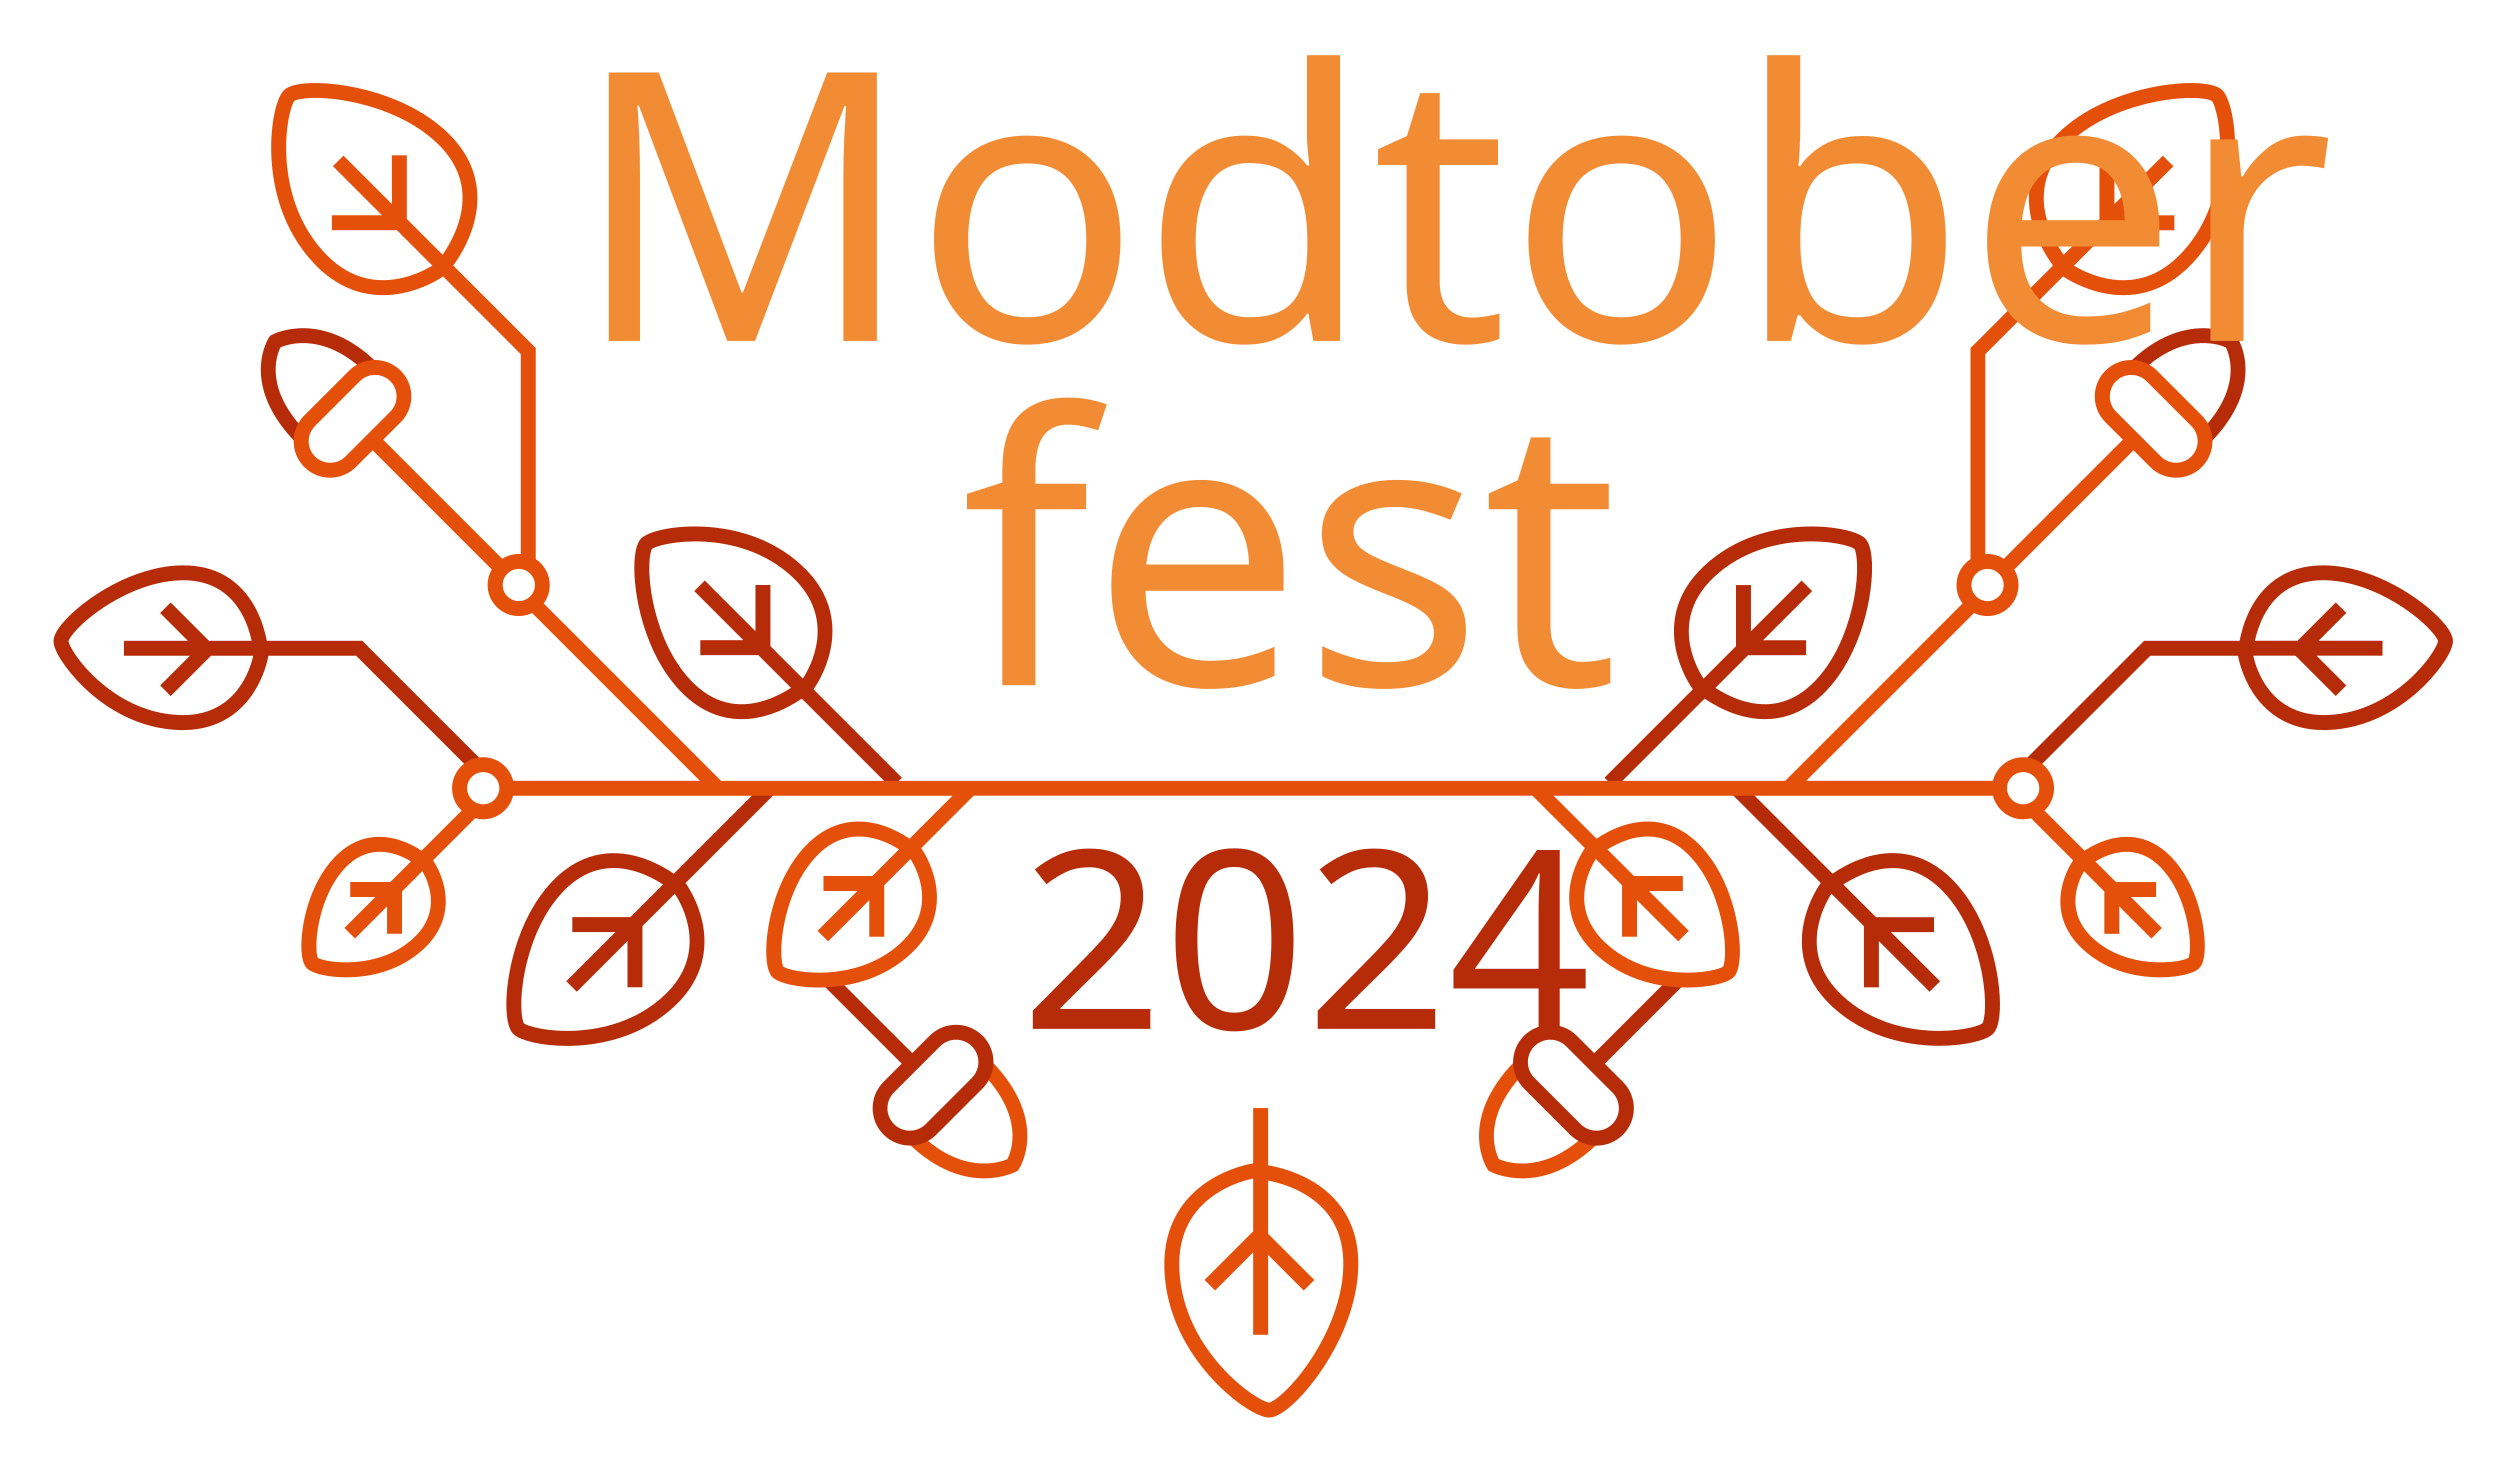
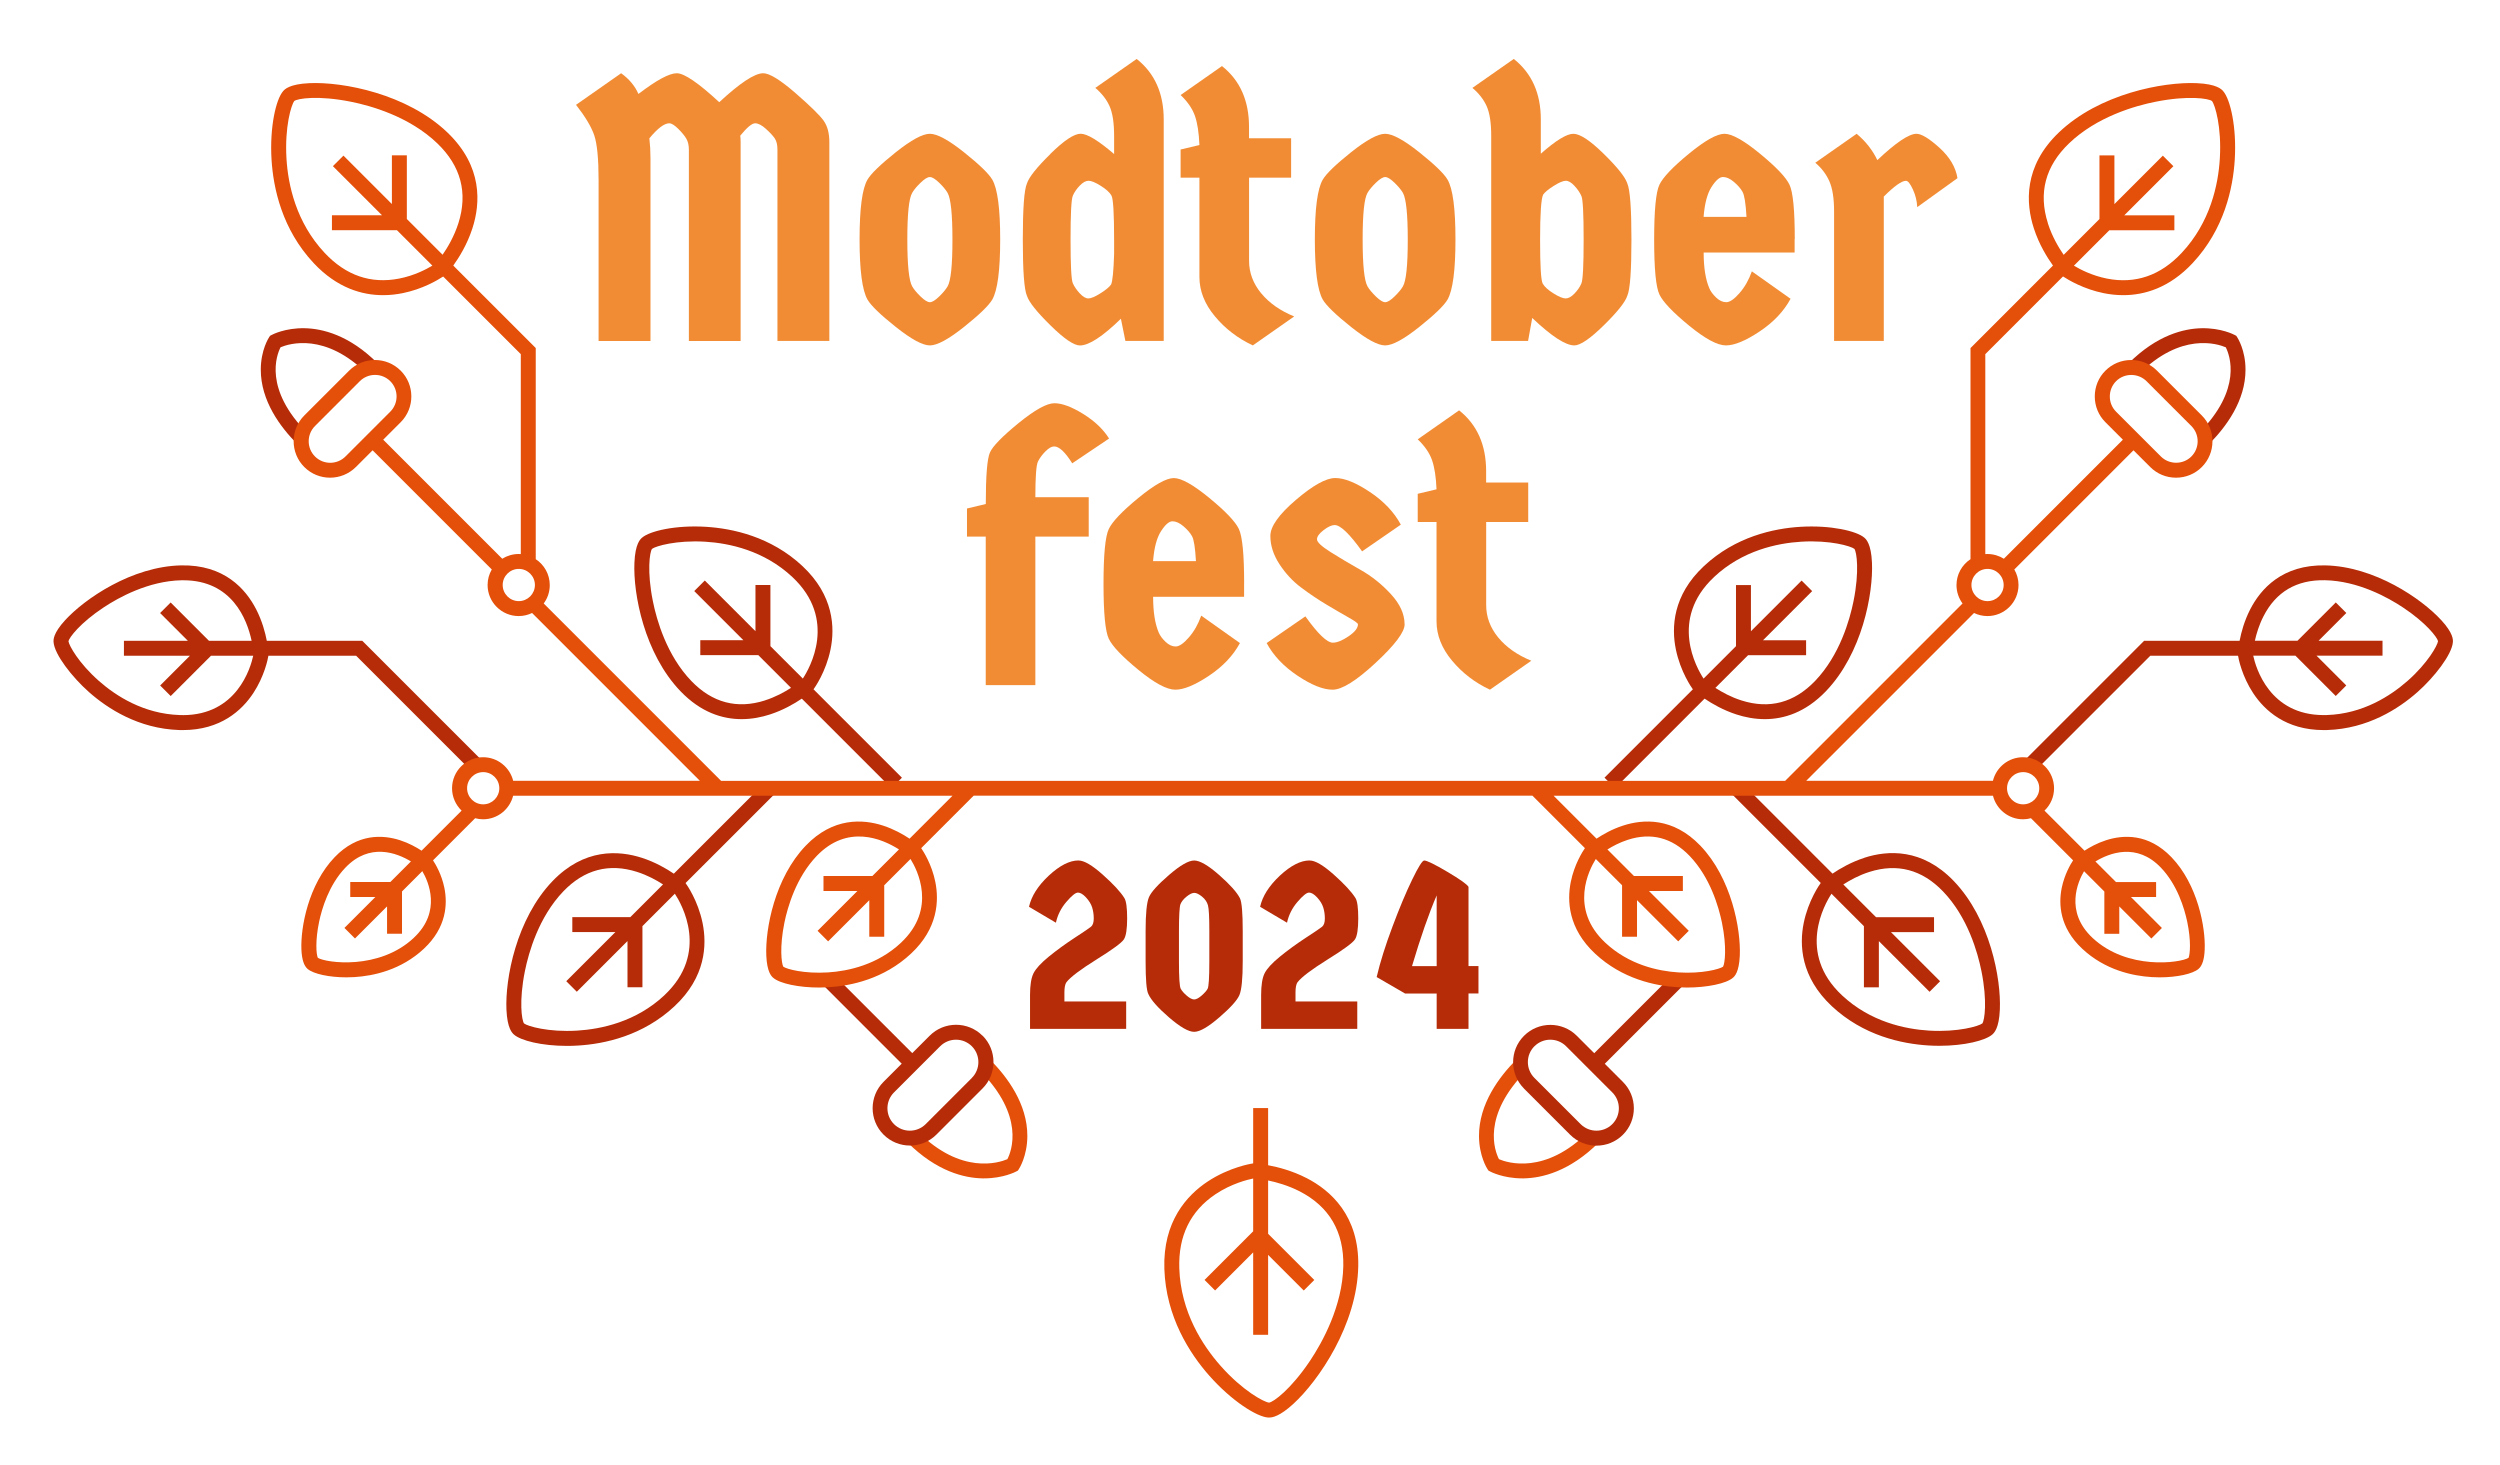
<svg xmlns="http://www.w3.org/2000/svg" version="1.1" viewBox="0 0 512 300">
  <defs>
    <style>
      .cls-1 {
        fill: #b62c08;
      }

      .cls-2 {
        fill: #e44f09;
      }

      .cls-3 {
        fill: #f28c34;
-         font-size: 77px;
-       }
- 
-       .cls-3, .cls-4 {
-         font-family: GermaniaOne-Regular, 'Germania One';
      }

      .cls-4 {
        fill: #b62c08;
-         font-size: 51px;
      }
    </style>
  </defs>
  <g>
    <g id="Logo">
      <g>
        <path class="cls-2" d="M311.77,241.33c.11,0,.21,0,.32,0,3.72-.07,9.4-1.41,15.41-7.42l-2.16-2.16c-8.89,8.89-16.59,6.4-18.35,5.65-.84-1.63-3.67-8.85,5.74-18.26l-2.16-2.16c-3.51,3.51-7.7,9.09-7.67,15.7.02,4.09,1.66,6.64,1.73,6.74l.21.32.34.18c.11.06,2.66,1.41,6.59,1.41Z" />
        <path class="cls-1" d="M312.1,222.93l9.46,9.46c1.49,1.49,3.45,2.24,5.41,2.24s3.92-.75,5.41-2.24c2.98-2.98,2.98-7.83,0-10.81l-3.72-3.72,16.09-16.09-2.16-2.16-16.09,16.09-3.57-3.57c-2.98-2.98-7.83-2.98-10.81,0-2.98,2.98-2.98,7.83,0,10.81ZM314.26,214.27c.89-.89,2.07-1.34,3.24-1.34s2.35.45,3.24,1.34l9.46,9.46c1.79,1.79,1.79,4.7,0,6.49-1.79,1.79-4.7,1.79-6.49,0l-9.46-9.46c-1.79-1.79-1.79-4.7,0-6.49Z" />
        <path class="cls-1" d="M499.96,127c-4.03-4.4-13.68-11.01-23.76-11.21-8.8-.17-13.21,4.81-15.37,9.03-1.2,2.35-1.83,4.69-2.16,6.41h-19.55l-24.3,24.3,2.16,2.16,23.41-23.4h17.96c.11.66.8,4.19,3.12,7.7,2.3,3.47,6.65,7.53,14.41,7.53.25,0,.5,0,.76-.01,8.32-.28,14.64-4.39,18.48-7.79,3.42-3.03,7.06-7.68,7.23-10.23.03-.44.12-1.76-2.38-4.49ZM493.06,139.45c-3.46,3.05-9.13,6.75-16.52,6.99-.22,0-.44.01-.65.01-11.07,0-13.89-9.67-14.43-12.17h8.64l8.26,8.26,2.16-2.16-6.1-6.1h13.52v-3.06h-13.09l5.68-5.68-2.16-2.16-7.84,7.84h-8.73c.31-1.42.85-3.23,1.77-5.02,2.56-5.01,6.8-7.49,12.59-7.37,6.77.14,12.88,3.53,15.93,5.55,4.83,3.2,7.06,6.17,7.22,6.93-.13.89-2.08,4.46-6.23,8.13Z" />
        <path class="cls-1" d="M381.82,175.68c-2.71.88-4.98,2.19-6.52,3.24l-18.35-18.35-2.16,2.16,18.1,18.1c-.22.3-2.55,3.57-3.49,8.2-.91,4.47-.64,11.05,5.75,17.03,6.47,6.05,14.32,7.71,19.77,8.05.77.05,1.53.07,2.26.07,5.18,0,9.44-1.09,10.84-2.31.34-.3,1.39-1.21,1.55-5.11.28-6.34-2.01-18.59-9.44-26.33-6.47-6.74-13.53-6.31-18.32-4.76ZM405.98,209.6c-.71.56-4.99,1.82-10.88,1.47-4.95-.3-12.06-1.8-17.86-7.23-9.27-8.68-3.56-18.66-2.15-20.8l6.64,6.64v12.52h3.06v-9.46l10.38,10.38,2.16-2.16-10.06-10.06h8.82v-3.06h-11.88l-6.7-6.7c1.35-.87,3.19-1.89,5.34-2.57,5.72-1.82,10.79-.47,15.08,3.99,5.05,5.25,7.1,12.48,7.87,16.33,1.24,6.14.65,10.06.18,10.72Z" />
        <path class="cls-1" d="M330.75,161.43l18.35-18.35c1.54,1.05,3.81,2.36,6.52,3.24,1.69.55,3.67.96,5.81.96,3.9,0,8.33-1.36,12.51-5.71,7.43-7.74,9.72-19.99,9.44-26.33-.17-3.9-1.21-4.81-1.55-5.11-1.59-1.39-6.93-2.61-13.1-2.24-5.45.33-13.3,2-19.77,8.05-6.4,5.98-6.66,12.56-5.75,17.03.94,4.63,3.27,7.91,3.49,8.2l-18.1,18.1,2.16,2.16ZM351.04,118.17c5.8-5.43,12.92-6.93,17.86-7.23,5.89-.36,10.16.9,10.88,1.47.47.65,1.06,4.57-.18,10.72-.78,3.84-2.83,11.07-7.87,16.33-4.29,4.47-9.37,5.81-15.08,3.99-2.15-.68-3.99-1.7-5.34-2.57l6.7-6.7h11.88v-3.06h-8.82l10.06-10.06-2.16-2.16-10.38,10.38v-9.46h-3.06v12.52l-6.64,6.64c-1.4-2.14-7.12-12.12,2.15-20.8Z" />
        <path class="cls-1" d="M455.83,71.11c.82,1.62,3.5,8.59-5.57,17.66l2.16,2.16c3.42-3.42,7.49-8.84,7.46-15.27-.01-3.98-1.62-6.46-1.69-6.57l-.21-.32-.34-.18c-.11-.06-2.72-1.44-6.74-1.37-3.61.07-9.15,1.37-14.99,7.22l2.16,2.16c8.59-8.59,16.03-6.21,17.75-5.48Z" />
        <path class="cls-1" d="M74.19,131.23h-19.55c-.33-1.72-.96-4.06-2.16-6.41-2.16-4.22-6.57-9.2-15.37-9.03-10.08.2-19.73,6.82-23.76,11.21-2.5,2.73-2.41,4.05-2.38,4.49.17,2.54,3.81,7.2,7.23,10.23,3.84,3.4,10.16,7.51,18.48,7.79.26,0,.51.01.76.01,7.76,0,12.11-4.06,14.41-7.53,2.32-3.51,3.01-7.04,3.12-7.7h17.96l23.4,23.4,2.16-2.16-24.3-24.3ZM37.42,146.45c-.21,0-.43,0-.65-.01-7.39-.25-13.07-3.94-16.52-6.99-4.15-3.66-6.11-7.24-6.23-8.13.16-.76,2.39-3.74,7.22-6.93,3.04-2.01,9.16-5.41,15.93-5.55.13,0,.26,0,.38,0,9.96,0,13.04,7.99,13.98,12.39h-8.74l-7.84-7.84-2.16,2.16,5.68,5.68h-13.09v3.06h13.52l-6.1,6.1,2.16,2.16,8.26-8.26h8.64c-.54,2.49-3.35,12.17-14.43,12.17Z" />
        <path class="cls-2" d="M201.53,241.33c-.11,0-.21,0-.32,0-3.72-.07-9.4-1.41-15.41-7.42l2.16-2.16c8.89,8.89,16.59,6.4,18.35,5.65.84-1.63,3.67-8.85-5.74-18.26l2.16-2.16c3.51,3.51,7.7,9.09,7.67,15.7-.02,4.09-1.66,6.64-1.73,6.74l-.21.32-.34.18c-.11.06-2.66,1.41-6.59,1.41Z" />
        <path class="cls-1" d="M201.21,212.11c-2.98-2.98-7.83-2.98-10.81,0l-3.57,3.57-16.09-16.09-2.16,2.16,16.09,16.09-3.72,3.72c-2.98,2.98-2.98,7.83,0,10.81,1.49,1.49,3.45,2.24,5.41,2.24s3.92-.75,5.41-2.24l9.46-9.46c2.98-2.98,2.98-7.83,0-10.81ZM199.04,220.76l-9.46,9.46c-1.79,1.79-4.7,1.79-6.49,0-1.79-1.79-1.79-4.7,0-6.49l9.46-9.46c.89-.89,2.07-1.34,3.24-1.34s2.35.45,3.24,1.34c1.79,1.79,1.79,4.7,0,6.49Z" />
        <path class="cls-1" d="M140.41,180.84l18.1-18.1-2.16-2.16-18.35,18.35c-1.54-1.05-3.81-2.36-6.52-3.24-4.79-1.55-11.85-1.98-18.32,4.76-7.43,7.74-9.72,19.99-9.44,26.33.17,3.9,1.21,4.81,1.55,5.11,1.39,1.22,5.66,2.31,10.84,2.31.74,0,1.5-.02,2.26-.07,5.45-.33,13.3-2,19.77-8.05,6.4-5.98,6.66-12.56,5.75-17.03-.94-4.63-3.27-7.91-3.49-8.2ZM136.06,203.84c-5.8,5.43-12.92,6.93-17.86,7.23-5.89.36-10.16-.9-10.88-1.47-.47-.65-1.06-4.57.18-10.72.78-3.84,2.83-11.07,7.87-16.33,4.29-4.47,9.37-5.81,15.08-3.99,2.15.68,3.99,1.7,5.34,2.57l-6.7,6.7h-11.88v3.06h8.82l-10.06,10.06,2.16,2.16,10.38-10.38v9.46h3.06v-12.52l6.64-6.64c1.4,2.14,7.12,12.12-2.15,20.8Z" />
        <path class="cls-1" d="M184.71,159.27l-18.1-18.1c.22-.3,2.55-3.57,3.49-8.2.91-4.47.64-11.05-5.75-17.03-6.47-6.05-14.32-7.71-19.77-8.05-6.17-.38-11.51.84-13.1,2.24-.34.3-1.39,1.21-1.55,5.11-.28,6.34,2.01,18.59,9.44,26.33,4.18,4.35,8.61,5.71,12.51,5.71,2.14,0,4.11-.41,5.81-.96,2.71-.88,4.98-2.19,6.52-3.24l18.35,18.35,2.16-2.16ZM156.66,143.45c-5.72,1.82-10.79.47-15.08-3.99-5.04-5.25-7.1-12.48-7.87-16.33-1.24-6.14-.65-10.06-.18-10.72.72-.56,4.99-1.82,10.88-1.47,4.95.3,12.06,1.8,17.86,7.23,9.27,8.68,3.56,18.66,2.15,20.8l-6.64-6.64v-12.52h-3.06v9.46l-10.38-10.38-2.16,2.16,10.06,10.06h-8.82v3.06h11.88l6.7,6.7c-1.35.87-3.19,1.89-5.34,2.57Z" />
        <path class="cls-1" d="M60.87,90.93c-3.42-3.42-7.49-8.84-7.46-15.27.01-3.98,1.62-6.46,1.69-6.57l.21-.32.34-.18c.11-.06,2.73-1.45,6.73-1.37,3.61.07,9.15,1.37,14.99,7.22l-2.16,2.16c-8.59-8.59-16.02-6.21-17.75-5.48-.82,1.6-3.51,8.57,5.57,17.66l-2.16,2.16Z" />
        <path class="cls-2" d="M422.53,56.63c1.17.77,4.25,2.58,8.3,3.41,1.21.24,2.56.41,4,.41,4.29,0,9.43-1.45,14.22-6.57,6.49-6.94,8.27-15.36,8.63-21.2.4-6.61-.89-12.32-2.38-14.02-.31-.36-1.27-1.45-5.42-1.63-6.82-.3-19.95,2.16-28.26,10.13-7.21,6.92-6.75,14.48-5.09,19.6,1.07,3.31,2.75,6,3.92,7.63l-16.89,16.89v43.24c-1.73,1.14-2.87,3.09-2.87,5.31,0,1.41.47,2.71,1.24,3.76l-36.33,36.33h-217.92l-36.33-36.33c.78-1.05,1.24-2.35,1.24-3.76,0-2.22-1.14-4.17-2.87-5.31v-43.24l-16.89-16.89c1.17-1.63,2.85-4.32,3.92-7.63,1.66-5.12,2.12-12.68-5.09-19.6-8.3-7.97-21.45-10.43-28.25-10.13-4.15.18-5.11,1.27-5.42,1.63-1.49,1.7-2.78,7.41-2.38,14.02.36,5.85,2.14,14.27,8.63,21.2,4.79,5.12,9.93,6.57,14.22,6.57,1.45,0,2.8-.17,4-.41,4.05-.82,7.13-2.64,8.3-3.41l15.9,15.9v40.95c-.14,0-.28-.02-.43-.02-1.24,0-2.39.36-3.37.97l-24.38-24.38,3.58-3.58c2.91-2.91,2.91-7.65,0-10.56-2.91-2.91-7.65-2.91-10.56,0l-9.18,9.18c-2.91,2.91-2.91,7.65,0,10.56,1.46,1.46,3.37,2.18,5.28,2.18s3.82-.73,5.28-2.18l3.43-3.43,24.41,24.41c-.55.94-.86,2.02-.86,3.18,0,3.5,2.85,6.36,6.36,6.36.99,0,1.92-.23,2.75-.63l34.37,34.37h-38.24c-.69-2.77-3.19-4.83-6.16-4.83-3.5,0-6.36,2.85-6.36,6.36,0,1.8.76,3.42,1.96,4.58l-8.2,8.2c-1.1-.72-2.62-1.56-4.41-2.14-3.5-1.13-8.67-1.45-13.4,3.48-5.35,5.57-7,14.37-6.8,18.93.09,1.98.5,3.27,1.25,3.93,1.2,1.05,4.47,1.74,7.98,1.74.53,0,1.07-.02,1.6-.05,3.92-.24,9.58-1.44,14.25-5.81,4.67-4.37,4.86-9.18,4.2-12.45-.56-2.78-1.82-4.88-2.33-5.65l8.63-8.63c.52.14,1.06.22,1.62.22,2.98,0,5.47-2.06,6.16-4.83h89.99l-8.8,8.8c-1.32-.88-3.2-1.95-5.44-2.68-4.13-1.34-10.23-1.71-15.81,4.1-6.37,6.63-8.33,17.12-8.09,22.55.15,3.41,1.09,4.24,1.4,4.51,1.38,1.21,5.31,2.01,9.44,2.01.62,0,1.24-.02,1.86-.06,4.67-.28,11.4-1.71,16.95-6.9,5.52-5.16,5.74-10.84,4.96-14.69-.72-3.56-2.41-6.2-2.89-6.9l10.75-10.75h114.43l10.75,10.75c-.48.7-2.17,3.34-2.89,6.9-.78,3.85-.56,9.53,4.96,14.69,5.55,5.19,12.28,6.62,16.95,6.9.62.04,1.24.06,1.86.06,4.13,0,8.07-.81,9.44-2.01.31-.27,1.25-1.1,1.4-4.51.24-5.43-1.72-15.92-8.09-22.55-5.58-5.81-11.68-5.44-15.81-4.1-2.24.72-4.12,1.8-5.44,2.68l-8.8-8.8h89.99c.69,2.77,3.19,4.83,6.16,4.83.56,0,1.1-.08,1.62-.22l8.63,8.63c-.51.77-1.76,2.87-2.33,5.65-.66,3.27-.47,8.08,4.2,12.45,4.67,4.37,10.32,5.57,14.25,5.81.54.03,1.07.05,1.6.05,3.51,0,6.77-.69,7.98-1.74.76-.66,1.17-1.95,1.25-3.93.2-4.56-1.45-13.36-6.8-18.93-4.73-4.93-9.9-4.61-13.4-3.48-1.79.58-3.31,1.42-4.41,2.14l-8.2-8.2c1.21-1.16,1.96-2.78,1.96-4.58,0-3.5-2.85-6.36-6.36-6.36-2.98,0-5.47,2.06-6.16,4.83h-38.24l34.37-34.37c.83.4,1.76.63,2.75.63,3.5,0,6.36-2.85,6.36-6.36,0-1.16-.32-2.25-.86-3.18l24.41-24.41,3.43,3.43c1.41,1.41,3.28,2.18,5.28,2.18s3.87-.77,5.28-2.18c2.91-2.91,2.91-7.65,0-10.56l-9.18-9.18c-1.41-1.41-3.28-2.18-5.28-2.18s-3.87.77-5.28,2.18c-1.41,1.41-2.18,3.28-2.18,5.28s.77,3.87,2.18,5.28l3.58,3.58-24.38,24.38c-.98-.61-2.13-.97-3.37-.97-.14,0-.29.01-.43.02v-40.95s15.9-15.9,15.9-15.9ZM419.41,45.72c-1.98-6.2-.52-11.71,4.33-16.36,5.7-5.47,13.54-7.69,17.71-8.52,6.7-1.34,10.9-.67,11.56-.15.63.77,2.01,5.31,1.61,11.8-.32,5.34-1.94,13.03-7.81,19.3-4.34,4.64-9.48,6.41-15.28,5.27-3.07-.6-5.53-1.89-6.79-2.65l7.25-7.25h13.32v-3.06h-10.26l10.06-10.06-2.16-2.16-9.92,9.92v-9.98s-3.06,0-3.06,0v13.04s-7.33,7.33-7.33,7.33c-1.02-1.48-2.38-3.76-3.24-6.46ZM90.65,52.18l-7.33-7.33v-13.04h-3.06v9.98l-9.92-9.92-2.16,2.16,10.06,10.06h-10.26v3.06h13.32l7.25,7.25c-1.26.76-3.72,2.05-6.79,2.65-5.8,1.14-10.94-.63-15.28-5.27-5.87-6.27-7.49-13.96-7.81-19.3-.39-6.49.98-11.03,1.61-11.8.66-.51,4.86-1.19,11.56.15,4.17.83,12.01,3.05,17.71,8.52,4.85,4.65,6.3,10.16,4.33,16.36-.86,2.7-2.21,4.98-3.24,6.46ZM70.75,93.49c-1.72,1.72-4.52,1.72-6.24,0-1.72-1.72-1.72-4.52,0-6.24l9.18-9.18c.86-.86,1.99-1.29,3.12-1.29s2.26.43,3.12,1.29c1.72,1.72,1.72,4.52,0,6.24l-9.18,9.18ZM106.25,123.11c-1.82,0-3.3-1.48-3.3-3.3s1.48-3.3,3.3-3.3,3.3,1.48,3.3,3.3-1.48,3.3-3.3,3.3ZM84.75,192.07c-7.15,6.69-18.01,5.12-19.66,4.09-.32-.69-.56-3.48.27-7.41.55-2.61,1.98-7.52,5.4-11.08,4.93-5.14,10.48-3.02,13.4-1.25l-4.22,4.22h-8.21v3.06h5.15l-6.34,6.34,2.16,2.16,6.57-6.57v5.6h3.06v-8.66l4.16-4.16c1.23,2.1,4.02,8.26-1.74,13.65ZM98.96,164.73c-1.82,0-3.3-1.48-3.3-3.3s1.48-3.3,3.3-3.3,3.3,1.48,3.3,3.3-1.48,3.3-3.3,3.3ZM184.53,193.07c-4.85,4.54-10.81,5.81-14.95,6.08-4.91.31-8.47-.68-9.16-1.17-.37-.65-.8-4,.23-9.04.66-3.21,2.4-9.25,6.61-13.64,6.29-6.55,13.36-3.56,16.85-1.34l-5.45,5.45h-10.01v3.06h6.95l-8.16,8.16,2.16,2.16,8.43-8.43v7.49h3.06v-10.55l5.38-5.38c1.37,2.19,5.5,10.18-1.95,17.15ZM332.2,181.29v10.55h3.06v-7.49l8.44,8.44,2.16-2.16-8.16-8.16h6.95v-3.06h-10.01l-5.44-5.44c1.09-.68,2.52-1.44,4.18-1.98,4.8-1.55,9.06-.44,12.66,3.31,4.21,4.39,5.95,10.43,6.61,13.64,1.04,5.04.61,8.39.23,9.04-.71.49-4.26,1.48-9.16,1.17-4.14-.27-10.09-1.54-14.95-6.08-7.45-6.97-3.32-14.96-1.95-17.15l5.38,5.38ZM426.81,178.42l4.16,4.16v8.66h3.06v-5.6l6.57,6.57,2.16-2.16-6.34-6.34h5.15v-3.06h-8.21l-4.22-4.22c2.93-1.77,8.47-3.89,13.4,1.25,3.42,3.56,4.85,8.47,5.4,11.08.83,3.92.59,6.71.27,7.41-1.7,1.04-12.53,2.58-19.66-4.09-5.76-5.39-2.98-11.55-1.74-13.65ZM414.34,158.13c1.82,0,3.3,1.48,3.3,3.3s-1.48,3.3-3.3,3.3-3.3-1.48-3.3-3.3,1.48-3.3,3.3-3.3ZM433.37,84.31c-.83-.83-1.28-1.94-1.28-3.12s.46-2.29,1.28-3.12c.83-.83,1.94-1.28,3.12-1.28s2.29.46,3.12,1.28l9.18,9.18c1.72,1.72,1.72,4.52,0,6.24-.83.83-1.94,1.28-3.12,1.28s-2.29-.46-3.12-1.28l-9.18-9.18ZM407.05,116.51c1.82,0,3.3,1.48,3.3,3.3s-1.48,3.3-3.3,3.3-3.3-1.48-3.3-3.3,1.48-3.3,3.3-3.3Z" />
        <path class="cls-2" d="M267.54,241.25c-2.89-1.48-5.78-2.23-7.83-2.61v-11.71h-3.06v11.33l-.12.02c-.19.03-4.72.73-9.22,3.71-4.21,2.79-9.17,8.16-8.85,17.88.33,9.85,5.2,17.35,9.23,21.9,4.56,5.15,9.69,8.39,12.02,8.54.06,0,.14,0,.24,0,.66,0,2.14-.25,4.91-2.78,5.22-4.78,13.07-16.24,13.31-28.19.21-10.36-5.67-15.56-10.64-18.1ZM259.91,287.26c-1.03-.09-5.41-2.43-9.92-7.52-3.7-4.18-8.17-11.03-8.47-19.98-.22-6.63,2.27-11.73,7.39-15.17,3.28-2.2,6.68-3.02,7.74-3.23v10.81l-9.96,9.96,2.16,2.16,7.8-7.8v16.88h3.06v-16.37l7.3,7.3,2.16-2.16-9.46-9.46v-10.92c1.77.37,4.11,1.03,6.43,2.21,6.09,3.12,9.11,8.27,8.97,15.32-.17,8.25-4.33,15.67-6.79,19.36-3.98,5.95-7.57,8.52-8.42,8.61Z" />
      </g>
-       <text id="Year_Text" class="cls-4" transform="translate(209.07 210.71)">
-         <tspan x="0" y="0">2024</tspan>
-       </text>
-       <text class="cls-3" transform="translate(117.21 69.82)">
-         <tspan x="0" y="0">Modtober</tspan>
-       </text>
-       <text class="cls-3" transform="translate(196.88 140.33)">
-         <tspan x="0" y="0">fest</tspan>
-       </text>
+       <g>
+         <path class="cls-4" d="M220.9,176.23c1.12,0,2.76.96,4.92,2.88,2.16,1.92,3.65,3.53,4.46,4.82.37.61.56,2,.56,4.16s-.22,3.59-.66,4.28c-.44.7-2.31,2.08-5.61,4.13-3.3,2.06-5.35,3.61-6.17,4.67-.27.38-.41,1.07-.41,2.09v1.84h12.65v5.61h-19.69v-6.94c0-2.01.24-3.49.71-4.44.48-.95,1.51-2.08,3.11-3.39,1.6-1.31,3.35-2.58,5.25-3.83,1.9-1.24,3.04-2.01,3.42-2.32.37-.31.56-.87.56-1.68s-.11-1.57-.33-2.27c-.22-.7-.64-1.38-1.25-2.04-.61-.66-1.17-1-1.66-1s-1.28.64-2.37,1.91c-1.09,1.27-1.8,2.7-2.14,4.26l-5.51-3.26c.48-2.17,1.83-4.3,4.05-6.38,2.23-2.07,4.26-3.11,6.09-3.11Z" />
+         <path class="cls-4" d="M249.71,208.36c-2.28,1.97-4,2.96-5.15,2.96s-2.87-.99-5.15-2.96c-2.28-1.97-3.69-3.57-4.23-4.79-.38-.71-.56-2.94-.56-6.68v-6.22c0-3.57.23-5.88.69-6.94s1.83-2.57,4.11-4.54c2.28-1.97,4-2.96,5.15-2.96s2.86.99,5.1,2.96c2.24,1.97,3.67,3.57,4.28,4.79.37.78.56,3.01.56,6.68v6.22c0,3.57-.23,5.88-.69,6.94s-1.83,2.57-4.11,4.54ZM243.06,203.92c.59.51,1.1.77,1.5.77s.91-.26,1.5-.77c.59-.51,1.01-.98,1.25-1.4.24-.42.36-2.3.36-5.64v-6.22c0-2.82-.09-4.57-.28-5.25-.19-.68-.59-1.28-1.22-1.79-.63-.51-1.16-.76-1.58-.76s-.95.25-1.58.76c-.63.51-1.04,1.03-1.25,1.56-.2.53-.31,2.35-.31,5.48v6.22c0,3.3.12,5.17.36,5.61.24.44.65.92,1.25,1.43Z" />
+         <path class="cls-4" d="M268.23,176.23c1.12,0,2.76.96,4.92,2.88,2.16,1.92,3.65,3.53,4.46,4.82.37.61.56,2,.56,4.16s-.22,3.59-.66,4.28c-.44.7-2.31,2.08-5.61,4.13-3.3,2.06-5.35,3.61-6.17,4.67-.27.38-.41,1.07-.41,2.09v1.84h12.65v5.61h-19.69v-6.94c0-2.01.24-3.49.71-4.44.48-.95,1.51-2.08,3.11-3.39,1.6-1.31,3.35-2.58,5.25-3.83,1.9-1.24,3.04-2.01,3.42-2.32.37-.31.56-.87.56-1.68s-.11-1.57-.33-2.27c-.22-.7-.64-1.38-1.25-2.04-.61-.66-1.17-1-1.66-1s-1.28.64-2.37,1.91c-1.09,1.27-1.8,2.7-2.14,4.26l-5.51-3.26c.48-2.17,1.83-4.3,4.05-6.38,2.23-2.07,4.26-3.11,6.09-3.11Z" />
+         <path class="cls-4" d="M300.76,210.71h-6.53v-7.24h-6.48l-5.81-3.37c.71-3.03,1.79-6.47,3.24-10.33,1.44-3.86,2.8-7.08,4.05-9.66s2.07-3.88,2.45-3.88c.54,0,2.12.77,4.74,2.32,2.62,1.55,4.06,2.58,4.33,3.08v16.22h2.04v5.61h-2.04v7.24ZM294.23,197.86v-14.48c-1.6,3.71-3.28,8.53-5.05,14.48h5.05Z" />
+       </g>
+       <g>
+         <path class="cls-3" d="M141.08,69.82V30.63c0-.87-.17-1.6-.5-2.19-.33-.59-.89-1.27-1.66-2.04s-1.39-1.15-1.85-1.15c-1.03,0-2.39,1.03-4.08,3.08.15,1.28.23,2.64.23,4.08v37.42h-10.63v-32.96c0-4.36-.3-7.42-.89-9.16-.59-1.74-1.84-3.82-3.73-6.24l9.24-6.47c1.64,1.18,2.82,2.59,3.54,4.24,3.7-2.82,6.31-4.24,7.85-4.24s4.44,1.98,8.7,5.93c4.26-3.95,7.26-5.93,9.01-5.93,1.28,0,3.48,1.35,6.58,4.04,3.1,2.7,5.04,4.6,5.81,5.7.77,1.1,1.15,2.55,1.15,4.35v40.73h-10.63V30.63c0-.97-.18-1.73-.54-2.27-.36-.54-.96-1.19-1.81-1.96-.85-.77-1.59-1.15-2.23-1.15s-1.66.85-3.04,2.54c.05.26.08.69.08,1.31v40.73h-10.63Z" />
+         <path class="cls-3" d="M197.41,66.97c-3.16,2.52-5.48,3.77-6.97,3.77s-3.81-1.26-6.97-3.77c-3.16-2.51-5.1-4.39-5.81-5.62-1.08-1.9-1.62-6.01-1.62-12.32s.54-10.4,1.62-12.24c.72-1.23,2.66-3.1,5.81-5.62,3.16-2.51,5.48-3.77,6.97-3.77s3.81,1.26,6.97,3.77c3.16,2.52,5.09,4.39,5.81,5.62,1.08,1.85,1.62,5.93,1.62,12.24s-.54,10.42-1.62,12.32c-.72,1.23-2.66,3.11-5.81,5.62ZM188.55,60.74c.8.77,1.42,1.15,1.89,1.15s1.09-.38,1.89-1.15c.79-.77,1.37-1.46,1.73-2.08.67-1.13,1-4.31,1-9.55s-.33-8.44-1-9.62c-.36-.62-.94-1.31-1.73-2.08-.8-.77-1.42-1.15-1.89-1.15s-1.09.38-1.89,1.15c-.8.77-1.37,1.46-1.73,2.08-.67,1.13-1,4.31-1,9.55s.33,8.44,1,9.62c.36.62.94,1.31,1.73,2.08Z" />
+         <path class="cls-3" d="M215.12,31.51c2.8-2.75,4.86-4.12,6.2-4.12s3.62,1.39,6.85,4.16v-3.77c0-2.62-.31-4.62-.92-6.01-.62-1.39-1.59-2.64-2.93-3.77l8.47-5.93c3.7,2.93,5.54,7.06,5.54,12.4v45.35h-7.85l-.92-4.54c-3.75,3.65-6.55,5.47-8.39,5.47-1.23,0-3.25-1.37-6.04-4.12-2.8-2.75-4.4-4.76-4.81-6.04-.57-1.28-.85-5.12-.85-11.51s.28-10.23.85-11.51c.41-1.28,2.01-3.3,4.81-6.04ZM227.63,40.06c-.36-.64-1.09-1.31-2.19-2-1.1-.69-1.94-1.04-2.5-1.04s-1.17.33-1.81,1c-.64.67-1.12,1.36-1.42,2.08-.31.72-.46,3.71-.46,8.97s.15,8.24.46,8.93c.31.69.78,1.39,1.42,2.08.64.69,1.23,1.04,1.77,1.04s1.36-.35,2.46-1.04c1.1-.69,1.83-1.3,2.19-1.81.31-.72.51-2.8.62-6.24v-2.85c0-5.44-.18-8.48-.54-9.12Z" />
+         <path class="cls-3" d="M255.81,36.4v17.02c0,2.41.82,4.62,2.46,6.62s3.9,3.59,6.78,4.77l-8.47,5.93c-3.08-1.44-5.67-3.43-7.78-5.97-2.11-2.54-3.16-5.22-3.16-8.05v-20.33h-3.85v-5.77l3.85-.92c-.1-2.51-.41-4.5-.92-5.97-.51-1.46-1.49-2.89-2.93-4.27l8.47-5.93c3.7,2.93,5.54,7.08,5.54,12.47v2.31h8.62v8.08h-8.62Z" />
+         <path class="cls-3" d="M290.65,66.97c-3.16,2.52-5.48,3.77-6.97,3.77s-3.81-1.26-6.97-3.77c-3.16-2.51-5.09-4.39-5.81-5.62-1.08-1.9-1.62-6.01-1.62-12.32s.54-10.4,1.62-12.24c.72-1.23,2.66-3.1,5.81-5.62,3.16-2.51,5.48-3.77,6.97-3.77s3.81,1.26,6.97,3.77c3.16,2.52,5.09,4.39,5.81,5.62,1.08,1.85,1.62,5.93,1.62,12.24s-.54,10.42-1.62,12.32c-.72,1.23-2.66,3.11-5.81,5.62ZM281.8,60.74c.8.77,1.42,1.15,1.89,1.15s1.09-.38,1.89-1.15c.79-.77,1.37-1.46,1.73-2.08.67-1.13,1-4.31,1-9.55s-.33-8.44-1-9.62c-.36-.62-.94-1.31-1.73-2.08-.8-.77-1.42-1.15-1.89-1.15s-1.09.38-1.89,1.15-1.37,1.46-1.73,2.08c-.67,1.13-1,4.31-1,9.55s.33,8.44,1,9.62c.36.62.94,1.31,1.73,2.08Z" />
+         <path class="cls-3" d="M305.4,69.82V27.78c0-2.62-.31-4.62-.92-6.01-.62-1.39-1.59-2.64-2.93-3.77l8.47-5.93c3.7,2.93,5.54,7.06,5.54,12.4v7.01c3.08-2.72,5.3-4.08,6.66-4.08s3.44,1.37,6.24,4.12c2.8,2.75,4.4,4.76,4.81,6.04.56,1.28.85,5.12.85,11.51s-.28,10.23-.85,11.51c-.41,1.28-2.02,3.3-4.81,6.04-2.8,2.75-4.81,4.12-6.04,4.12-1.8,0-4.67-1.87-8.62-5.62l-.85,4.7h-7.55ZM315.95,58.08c.36.64,1.09,1.31,2.19,2,1.1.69,1.94,1.04,2.5,1.04s1.17-.33,1.81-1c.64-.67,1.12-1.36,1.42-2.08.31-.72.46-3.71.46-8.97s-.15-8.24-.46-8.93c-.31-.69-.78-1.39-1.42-2.08-.64-.69-1.23-1.04-1.77-1.04s-1.36.35-2.46,1.04c-1.1.69-1.84,1.3-2.19,1.81-.41.87-.62,3.97-.62,9.28s.18,8.29.54,8.93Z" />
+         <path class="cls-3" d="M367.54,48.95v2.77h-18.63c0,3.08.39,5.52,1.16,7.32.26.62.72,1.25,1.39,1.89.67.64,1.36.96,2.08.96s1.62-.62,2.7-1.85c1.08-1.23,1.92-2.72,2.54-4.47l7.93,5.62c-1.39,2.57-3.5,4.8-6.35,6.7-2.85,1.9-5.15,2.85-6.89,2.85s-4.27-1.36-7.58-4.08c-3.31-2.72-5.33-4.84-6.04-6.35-.72-1.51-1.08-5.26-1.08-11.24s.36-9.73,1.08-11.24c.72-1.51,2.73-3.63,6.04-6.35,3.31-2.72,5.74-4.08,7.28-4.08s3.97,1.36,7.28,4.08c3.31,2.72,5.33,4.84,6.04,6.35.72,1.51,1.08,5.22,1.08,11.13ZM356.87,39.29c-.38-.69-.98-1.37-1.77-2.04-.8-.67-1.54-1-2.23-1s-1.48.68-2.35,2.04c-.87,1.36-1.41,3.4-1.62,6.12h8.78c-.15-2.72-.42-4.43-.81-5.12Z" />
+         <path class="cls-3" d="M385.78,69.82h-10.16v-26.56c0-2.62-.32-4.66-.96-6.12-.64-1.46-1.61-2.73-2.89-3.81l8.47-5.93c1.85,1.54,3.26,3.34,4.24,5.39,3.8-3.59,6.47-5.39,8.01-5.39,1.03,0,2.59.95,4.7,2.85,2.1,1.9,3.34,3.98,3.7,6.24l-8.24,5.93c-.05-1.23-.35-2.44-.89-3.62-.54-1.18-1.01-1.77-1.42-1.77-.87,0-2.39,1.08-4.54,3.23v29.57Z" />
+       </g>
+       <g>
+         <path class="cls-3" d="M198.04,109.91v-5.77l3.85-.92c0-5.75.28-9.27.85-10.55.56-1.28,2.51-3.28,5.85-6.01,3.34-2.72,5.79-4.08,7.35-4.08s3.53.73,5.89,2.19c2.36,1.46,4.13,3.15,5.31,5.04l-7.55,5.08c-1.44-2.31-2.67-3.46-3.7-3.46-.51,0-1.1.33-1.77,1s-1.18,1.36-1.54,2.08c-.36.72-.54,3.16-.54,7.31h10.93v8.08h-10.93v30.42h-10.16v-30.42h-3.85Z" />
+         <path class="cls-3" d="M254.79,119.46v2.77h-18.63c0,3.08.38,5.52,1.15,7.32.26.62.72,1.25,1.39,1.89.67.64,1.36.96,2.08.96s1.62-.62,2.69-1.85c1.08-1.23,1.92-2.72,2.54-4.47l7.93,5.62c-1.39,2.57-3.5,4.8-6.35,6.7-2.85,1.9-5.15,2.85-6.89,2.85s-4.27-1.36-7.58-4.08c-3.31-2.72-5.33-4.84-6.04-6.35-.72-1.51-1.08-5.26-1.08-11.24s.36-9.73,1.08-11.24c.72-1.51,2.73-3.63,6.04-6.35,3.31-2.72,5.74-4.08,7.28-4.08s3.97,1.36,7.28,4.08c3.31,2.72,5.33,4.84,6.04,6.35.72,1.51,1.08,5.22,1.08,11.13ZM244.12,109.8c-.38-.69-.98-1.37-1.77-2.04-.8-.67-1.54-1-2.23-1s-1.48.68-2.35,2.04c-.87,1.36-1.41,3.4-1.62,6.12h8.78c-.15-2.72-.42-4.43-.81-5.12Z" />
+         <path class="cls-3" d="M287.67,127.85c0,1.59-1.98,4.22-5.93,7.89-3.95,3.67-6.89,5.51-8.82,5.51s-4.31-.95-7.16-2.85c-2.85-1.9-4.97-4.13-6.35-6.7l7.93-5.47c2.57,3.59,4.44,5.39,5.62,5.39.87,0,1.95-.44,3.23-1.31,1.28-.87,1.92-1.69,1.92-2.46,0-.2-.62-.65-1.85-1.35-1.23-.69-2.73-1.57-4.5-2.62-1.77-1.05-3.53-2.23-5.27-3.54-1.75-1.31-3.23-2.91-4.47-4.81-1.23-1.9-1.85-3.82-1.85-5.77s1.75-4.41,5.24-7.39c3.49-2.98,6.17-4.47,8.05-4.47s4.23.95,7.08,2.85c2.85,1.9,4.97,4.13,6.35,6.7l-7.93,5.47c-2.57-3.59-4.44-5.39-5.62-5.39-.62,0-1.37.35-2.27,1.04-.9.69-1.35,1.32-1.35,1.89s.94,1.44,2.81,2.62c1.87,1.18,3.93,2.4,6.16,3.66,2.23,1.26,4.29,2.9,6.16,4.93,1.87,2.03,2.81,4.09,2.81,6.2Z" />
+         <path class="cls-3" d="M304.37,106.91v17.02c0,2.41.82,4.62,2.46,6.62,1.64,2,3.9,3.59,6.78,4.77l-8.47,5.93c-3.08-1.44-5.67-3.43-7.78-5.97-2.11-2.54-3.16-5.22-3.16-8.05v-20.33h-3.85v-5.77l3.85-.92c-.1-2.51-.41-4.5-.92-5.97-.51-1.46-1.49-2.89-2.93-4.27l8.47-5.93c3.7,2.93,5.54,7.08,5.54,12.47v2.31h8.62v8.08h-8.62Z" />
+       </g>
    </g>
  </g>
</svg>
